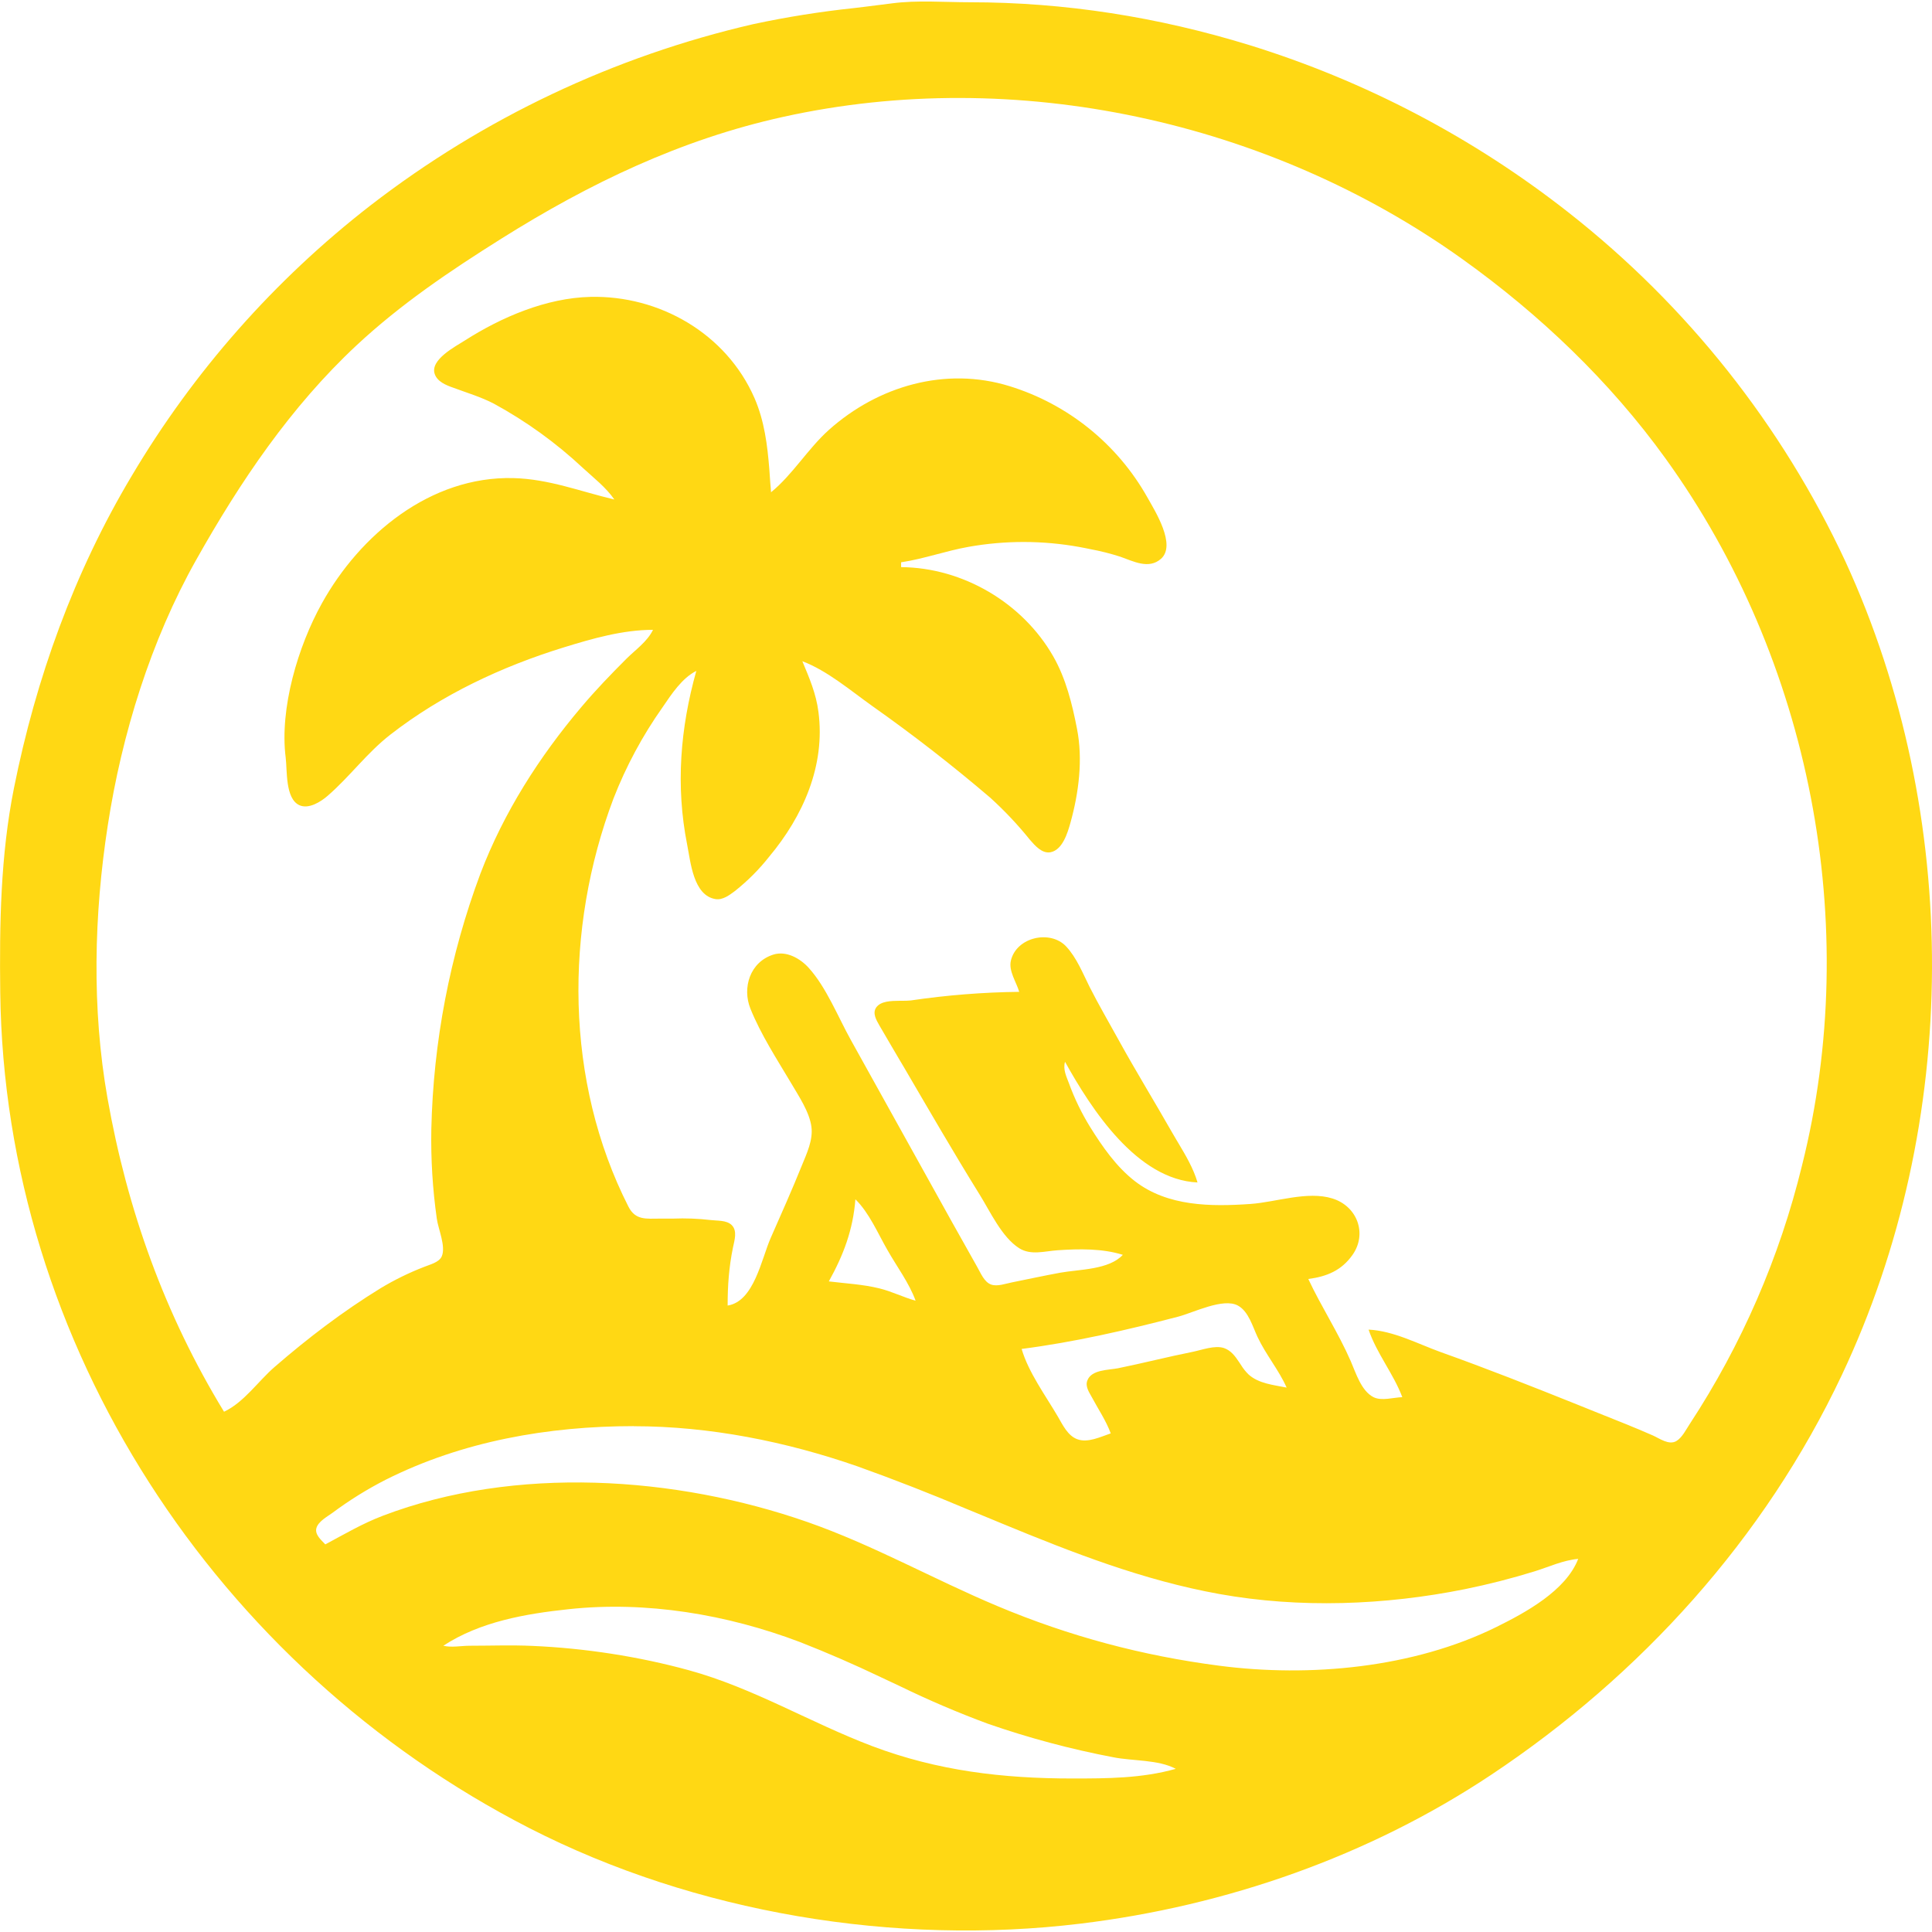
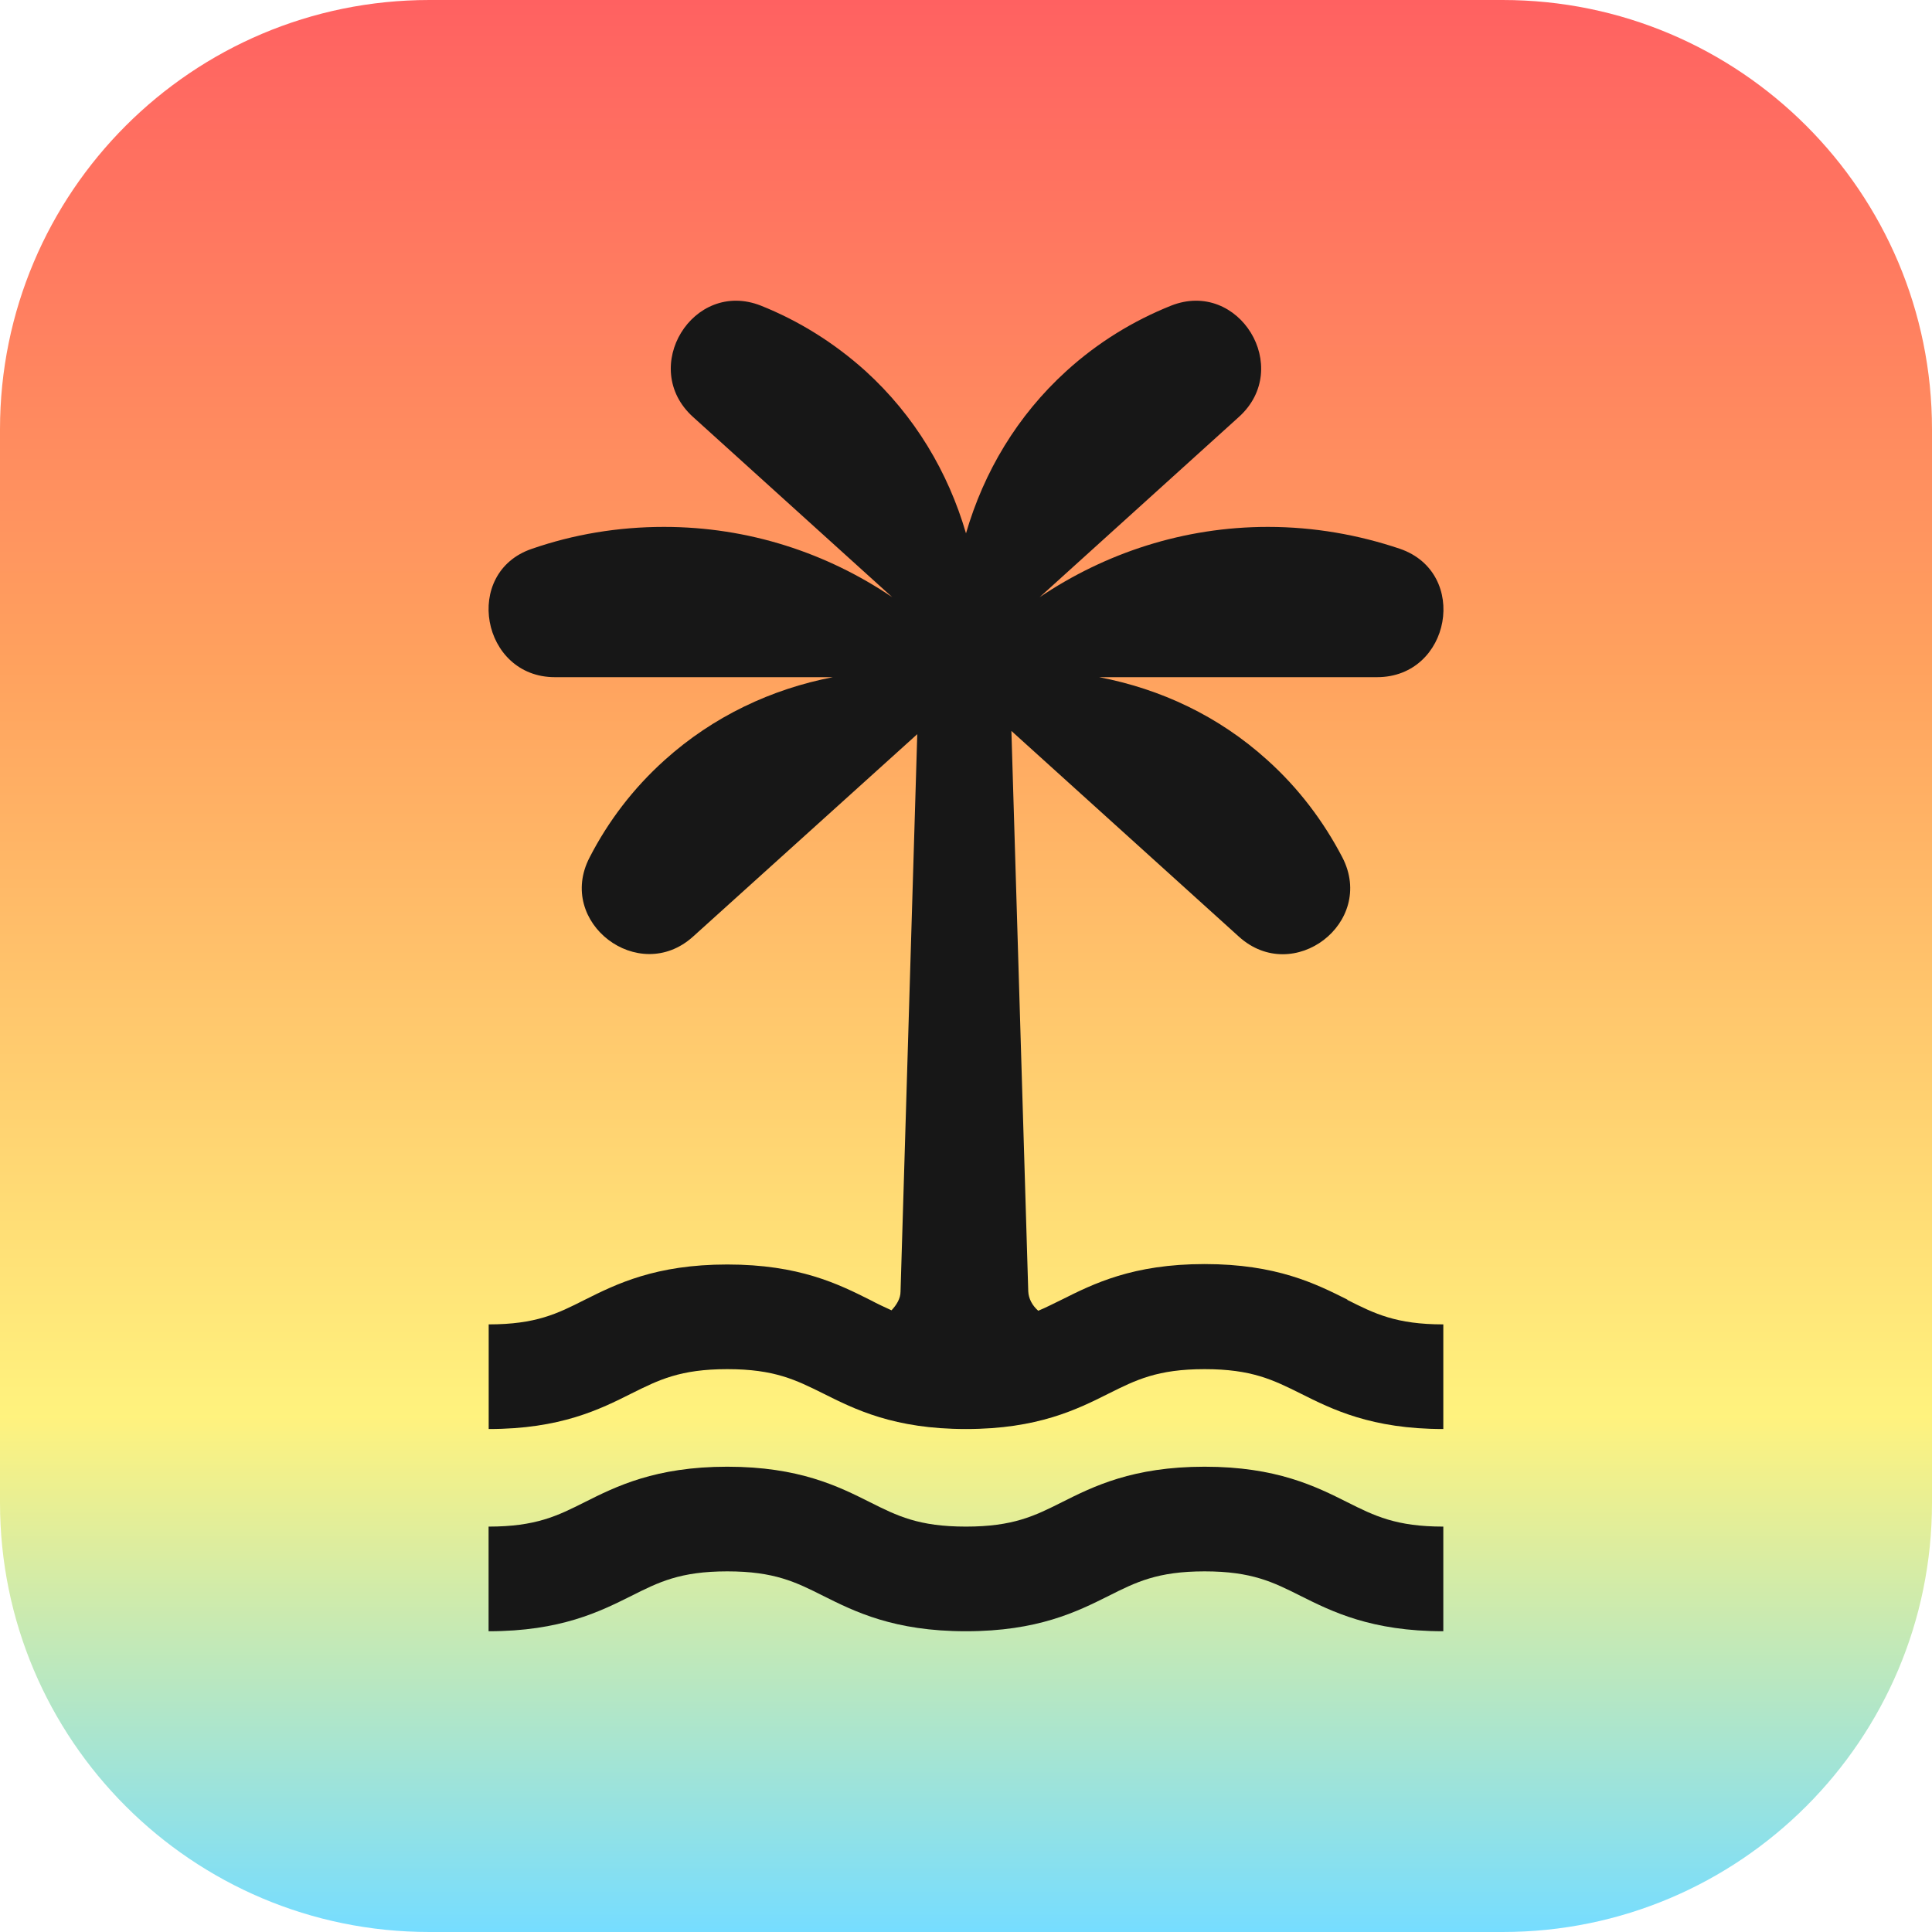
- <svg xmlns="http://www.w3.org/2000/svg" role="img" viewBox="0 0 24 24" fill="#FFD814">
-   <path d="M11.078.042c.316-.042.65-.014.97-.014 1.181 0 2.341.184 3.472.532a12.3 12.3 0 0 1 3.973 2.086 11.9 11.9 0 0 1 3.432 4.33c1.446 3.15 1.436 6.97-.046 10.107-.958 2.029-2.495 3.727-4.356 4.965-1.518 1.01-3.293 1.629-5.1 1.848-2.298.279-4.784-.129-6.85-1.188-3.88-1.99-6.518-5.994-6.57-10.382-.01-.846.003-1.697.17-2.534.273-1.365.748-2.683 1.463-3.88a12 12 0 0 1 2.966-3.36A12.3 12.3 0 0 1 9.357.3a12 12 0 0 1 1.255-.2l.133-.016zM7.064 19.99c-.535.057-1.098.154-1.557.454.103.025.222 0 .33 0 .258 0 .52-.01.778.002.647.028 1.32.131 1.945.303.8.22 1.505.65 2.275.942.813.307 1.622.402 2.484.402.435 0 .866-.001 1.287-.12-.22-.117-.534-.095-.778-.144a11 11 0 0 1-1.556-.416 12 12 0 0 1-1.093-.467l-.23-.108a15 15 0 0 0-1.012-.44c-.905-.343-1.908-.512-2.873-.408m.808-2.274c-1.059 0-2.13.187-3.083.667q-.346.177-.659.41c-.063.046-.175.106-.199.188s.061.151.11.204c.238-.127.464-.261.718-.357 1.64-.624 3.63-.493 5.268.078.817.285 1.569.712 2.365 1.046.89.374 1.798.616 2.753.74 1.127.147 2.412.028 3.442-.48.362-.179.865-.451 1.018-.847-.189.017-.36.098-.539.154a9 9 0 0 1-.868.222c-.994.2-2.052.24-3.053.06-.943-.17-1.82-.513-2.693-.873l-.111-.046-.223-.092-.112-.046a26 26 0 0 0-1.35-.527c-.89-.31-1.842-.5-2.784-.5M9.728 1.452c-1.27.28-2.407.826-3.502 1.514-.637.4-1.245.81-1.796 1.323-.82.765-1.447 1.695-1.993 2.666-.563 1-.924 2.166-1.098 3.297-.172 1.11-.2 2.277-.004 3.388.245 1.388.712 2.691 1.448 3.897.248-.116.424-.38.629-.557.414-.359.85-.691 1.317-.978a3.5 3.5 0 0 1 .539-.264c.07-.029.187-.055.22-.132.053-.124-.045-.34-.062-.468a7 7 0 0 1-.068-1.109 9.7 9.7 0 0 1 .61-3.177c.29-.76.73-1.45 1.254-2.069.177-.21.365-.405.56-.6.115-.114.258-.212.33-.359-.376 0-.751.108-1.108.218-.769.237-1.518.588-2.155 1.084-.291.226-.504.522-.779.76-.084.073-.235.17-.352.116-.176-.083-.149-.43-.169-.59-.078-.612.154-1.387.45-1.918.473-.852 1.348-1.58 2.376-1.555.444.011.833.166 1.257.266-.107-.153-.252-.264-.389-.39a5.4 5.4 0 0 0-1.107-.8c-.163-.085-.338-.136-.509-.2-.086-.03-.195-.074-.227-.17-.06-.177.26-.342.377-.417.453-.289 1.01-.527 1.556-.54.854-.021 1.688.452 2.04 1.258.123.284.16.583.184.885l.004.057.006.085.002.029.005.057.004.056c.268-.218.457-.54.718-.774.612-.547 1.45-.79 2.245-.544a2.97 2.97 0 0 1 1.71 1.378c.097.173.365.595.171.767-.152.134-.344.03-.504-.026a3 3 0 0 0-.372-.094l-.068-.014-.069-.013a3.9 3.9 0 0 0-1.377-.002c-.282.05-.557.15-.838.192v.06c.768.006 1.51.444 1.89 1.109.157.275.235.59.295.9.075.38.022.796-.082 1.168-.035.125-.098.336-.247.365-.106.02-.195-.085-.256-.155a4.6 4.6 0 0 0-.492-.522 20 20 0 0 0-1.467-1.14c-.267-.19-.56-.44-.868-.556.087.208.171.402.2.63.088.667-.192 1.296-.612 1.798a2.6 2.6 0 0 1-.426.427c-.067.05-.151.114-.24.1-.277-.044-.31-.463-.353-.677-.144-.726-.086-1.447.114-2.158-.178.09-.307.287-.418.45a5.3 5.3 0 0 0-.612 1.138c-.61 1.617-.604 3.51.186 5.066.088.174.221.15.395.15h.157a3 3 0 0 1 .472.018c.08.01.193 0 .257.06.077.072.036.194.018.282-.05.246-.066.469-.066.72.328-.051.419-.576.535-.84.131-.298.265-.597.387-.9.06-.148.14-.314.119-.479-.024-.185-.157-.381-.25-.54-.177-.298-.378-.606-.508-.929-.104-.258-.007-.58.286-.672.161-.05.334.049.439.166.22.244.363.609.523.896l1.249 2.248q.159.286.32.57c.043.074.086.188.173.219.077.028.182-.012.26-.027.198-.04.398-.083.598-.12.24-.043.605-.035.778-.222-.253-.08-.545-.075-.808-.057-.158.01-.333.067-.479-.025-.216-.137-.36-.455-.492-.667-.326-.525-.633-1.057-.945-1.59l-.05-.084-.1-.17q-.075-.126-.149-.255c-.037-.066-.092-.153-.039-.227.056-.076.179-.08.29-.081h.021q.066.001.117-.004a10 10 0 0 1 1.347-.107c-.035-.122-.135-.26-.103-.39.071-.292.49-.383.686-.174.131.14.207.334.292.504.113.223.24.44.361.66.211.383.441.757.658 1.138l.055.094.028.047c.093.156.187.314.238.489-.753-.035-1.318-.909-1.646-1.499-.027.095.016.179.05.27q.103.282.262.54c.152.244.326.495.556.673.408.315.945.317 1.436.283.315-.022.708-.165 1.018-.068s.434.438.25.7c-.138.196-.321.27-.55.3.162.346.373.667.527 1.02.064.146.13.37.283.448.102.051.248.003.358 0-.11-.292-.317-.54-.419-.839.31.015.61.176.898.28.567.202 1.128.424 1.687.648l.258.104c.23.092.462.183.689.283.083.037.198.123.29.07.074-.043.123-.146.169-.215a10.3 10.3 0 0 0 1.393-3.208c.75-2.989.106-6.287-1.695-8.783-.692-.96-1.562-1.789-2.522-2.476-2.401-1.718-5.551-2.407-8.44-1.768m4.908 14.904c-.636.166-1.292.317-1.945.401.086.293.296.577.45.84.059.101.122.237.24.281.132.05.292-.03.417-.072-.058-.158-.155-.3-.235-.45-.033-.06-.084-.133-.056-.206.05-.137.263-.13.381-.153.31-.063.617-.142.928-.204.114-.023.274-.085.389-.047.086.03.138.1.187.174l.022.033q.043.07.097.122c.125.113.313.13.472.162-.097-.219-.259-.41-.362-.63-.06-.127-.11-.315-.242-.388-.182-.102-.557.089-.743.137m-4.01-1.457c-.03.38-.147.689-.33 1.019.21.026.423.036.629.087.154.038.296.11.449.153-.082-.224-.233-.423-.35-.63-.12-.208-.226-.462-.398-.63" />
+ <svg xmlns="http://www.w3.org/2000/svg" width="18" height="18" viewBox="0 0 18 18" fill="none">
+   <rect width="18" height="18" rx="4" fill="url(#paint0_linear_852_3841)" fill-opacity="0.99" />
+   <path d="M11.223 13.665C10.553 13.665 10.186 13.849 9.893 13.996C9.64 14.123 9.44 14.223 8.999 14.223C8.559 14.223 8.359 14.123 8.106 13.996C7.813 13.849 7.446 13.665 6.776 13.665C6.106 13.665 5.739 13.849 5.446 13.996C5.193 14.123 4.993 14.223 4.552 14.223V15.198C5.223 15.198 5.589 15.015 5.883 14.868C6.136 14.741 6.336 14.64 6.776 14.64C7.216 14.64 7.416 14.741 7.669 14.868C7.963 15.015 8.329 15.198 8.999 15.198C9.67 15.198 10.036 15.015 10.33 14.868C10.583 14.741 10.783 14.64 11.223 14.64C11.663 14.64 11.863 14.741 12.116 14.868C12.41 15.015 12.776 15.198 13.447 15.198V14.223C13.007 14.223 12.806 14.123 12.553 13.996C12.26 13.849 11.893 13.665 11.223 13.665Z" fill="#171717" />
+   <path d="M12.553 12.108C12.26 11.961 11.893 11.777 11.223 11.777C10.553 11.777 10.187 11.961 9.893 12.108C9.816 12.145 9.746 12.182 9.673 12.212C9.616 12.162 9.583 12.098 9.58 12.031L9.423 6.81L11.543 8.727C12.05 9.185 12.82 8.597 12.507 7.989C12.333 7.655 12.1 7.344 11.807 7.081C11.353 6.67 10.813 6.419 10.24 6.309H12.83C13.517 6.309 13.693 5.337 13.043 5.113C12.657 4.983 12.243 4.909 11.813 4.909C11.027 4.909 10.296 5.153 9.686 5.564L11.543 3.884C12.05 3.426 11.543 2.597 10.91 2.848C10.56 2.988 10.23 3.189 9.936 3.456C9.476 3.874 9.166 4.398 9 4.969C8.833 4.398 8.523 3.874 8.063 3.456C7.77 3.192 7.44 2.988 7.09 2.848C6.456 2.597 5.95 3.426 6.456 3.884L8.313 5.564C7.706 5.153 6.976 4.909 6.186 4.909C5.756 4.909 5.343 4.979 4.956 5.113C4.306 5.333 4.486 6.309 5.169 6.309H7.76C7.19 6.419 6.646 6.673 6.193 7.081C5.9 7.344 5.666 7.652 5.493 7.989C5.179 8.594 5.95 9.182 6.456 8.727L8.546 6.84L8.39 12.035C8.39 12.098 8.353 12.158 8.306 12.208C8.24 12.178 8.176 12.148 8.106 12.111C7.813 11.964 7.446 11.781 6.776 11.781C6.106 11.781 5.74 11.964 5.446 12.111C5.193 12.239 4.993 12.339 4.553 12.339V13.314C5.223 13.314 5.59 13.13 5.883 12.983C6.136 12.857 6.336 12.756 6.776 12.756C7.216 12.756 7.416 12.857 7.67 12.983C7.963 13.13 8.33 13.314 9 13.314C9.67 13.314 10.037 13.13 10.33 12.983C10.583 12.857 10.783 12.756 11.223 12.756C11.663 12.756 11.863 12.857 12.117 12.983C12.41 13.13 12.777 13.314 13.447 13.314V12.339C13.007 12.339 12.807 12.239 12.553 12.111V12.108Z" fill="#171717" />
+   <defs>
+     <linearGradient id="paint0_linear_852_3841" x1="8" y1="0" x2="8" y2="18" gradientUnits="userSpaceOnUse">
+       <stop stop-color="#FF5F5F" />
+       <stop offset="0.344" stop-color="#FFA05C" />
+       <stop offset="0.733" stop-color="#FFF27C" />
+       <stop offset="1" stop-color="#74DCFF" />
+     </linearGradient>
+   </defs>
</svg>
